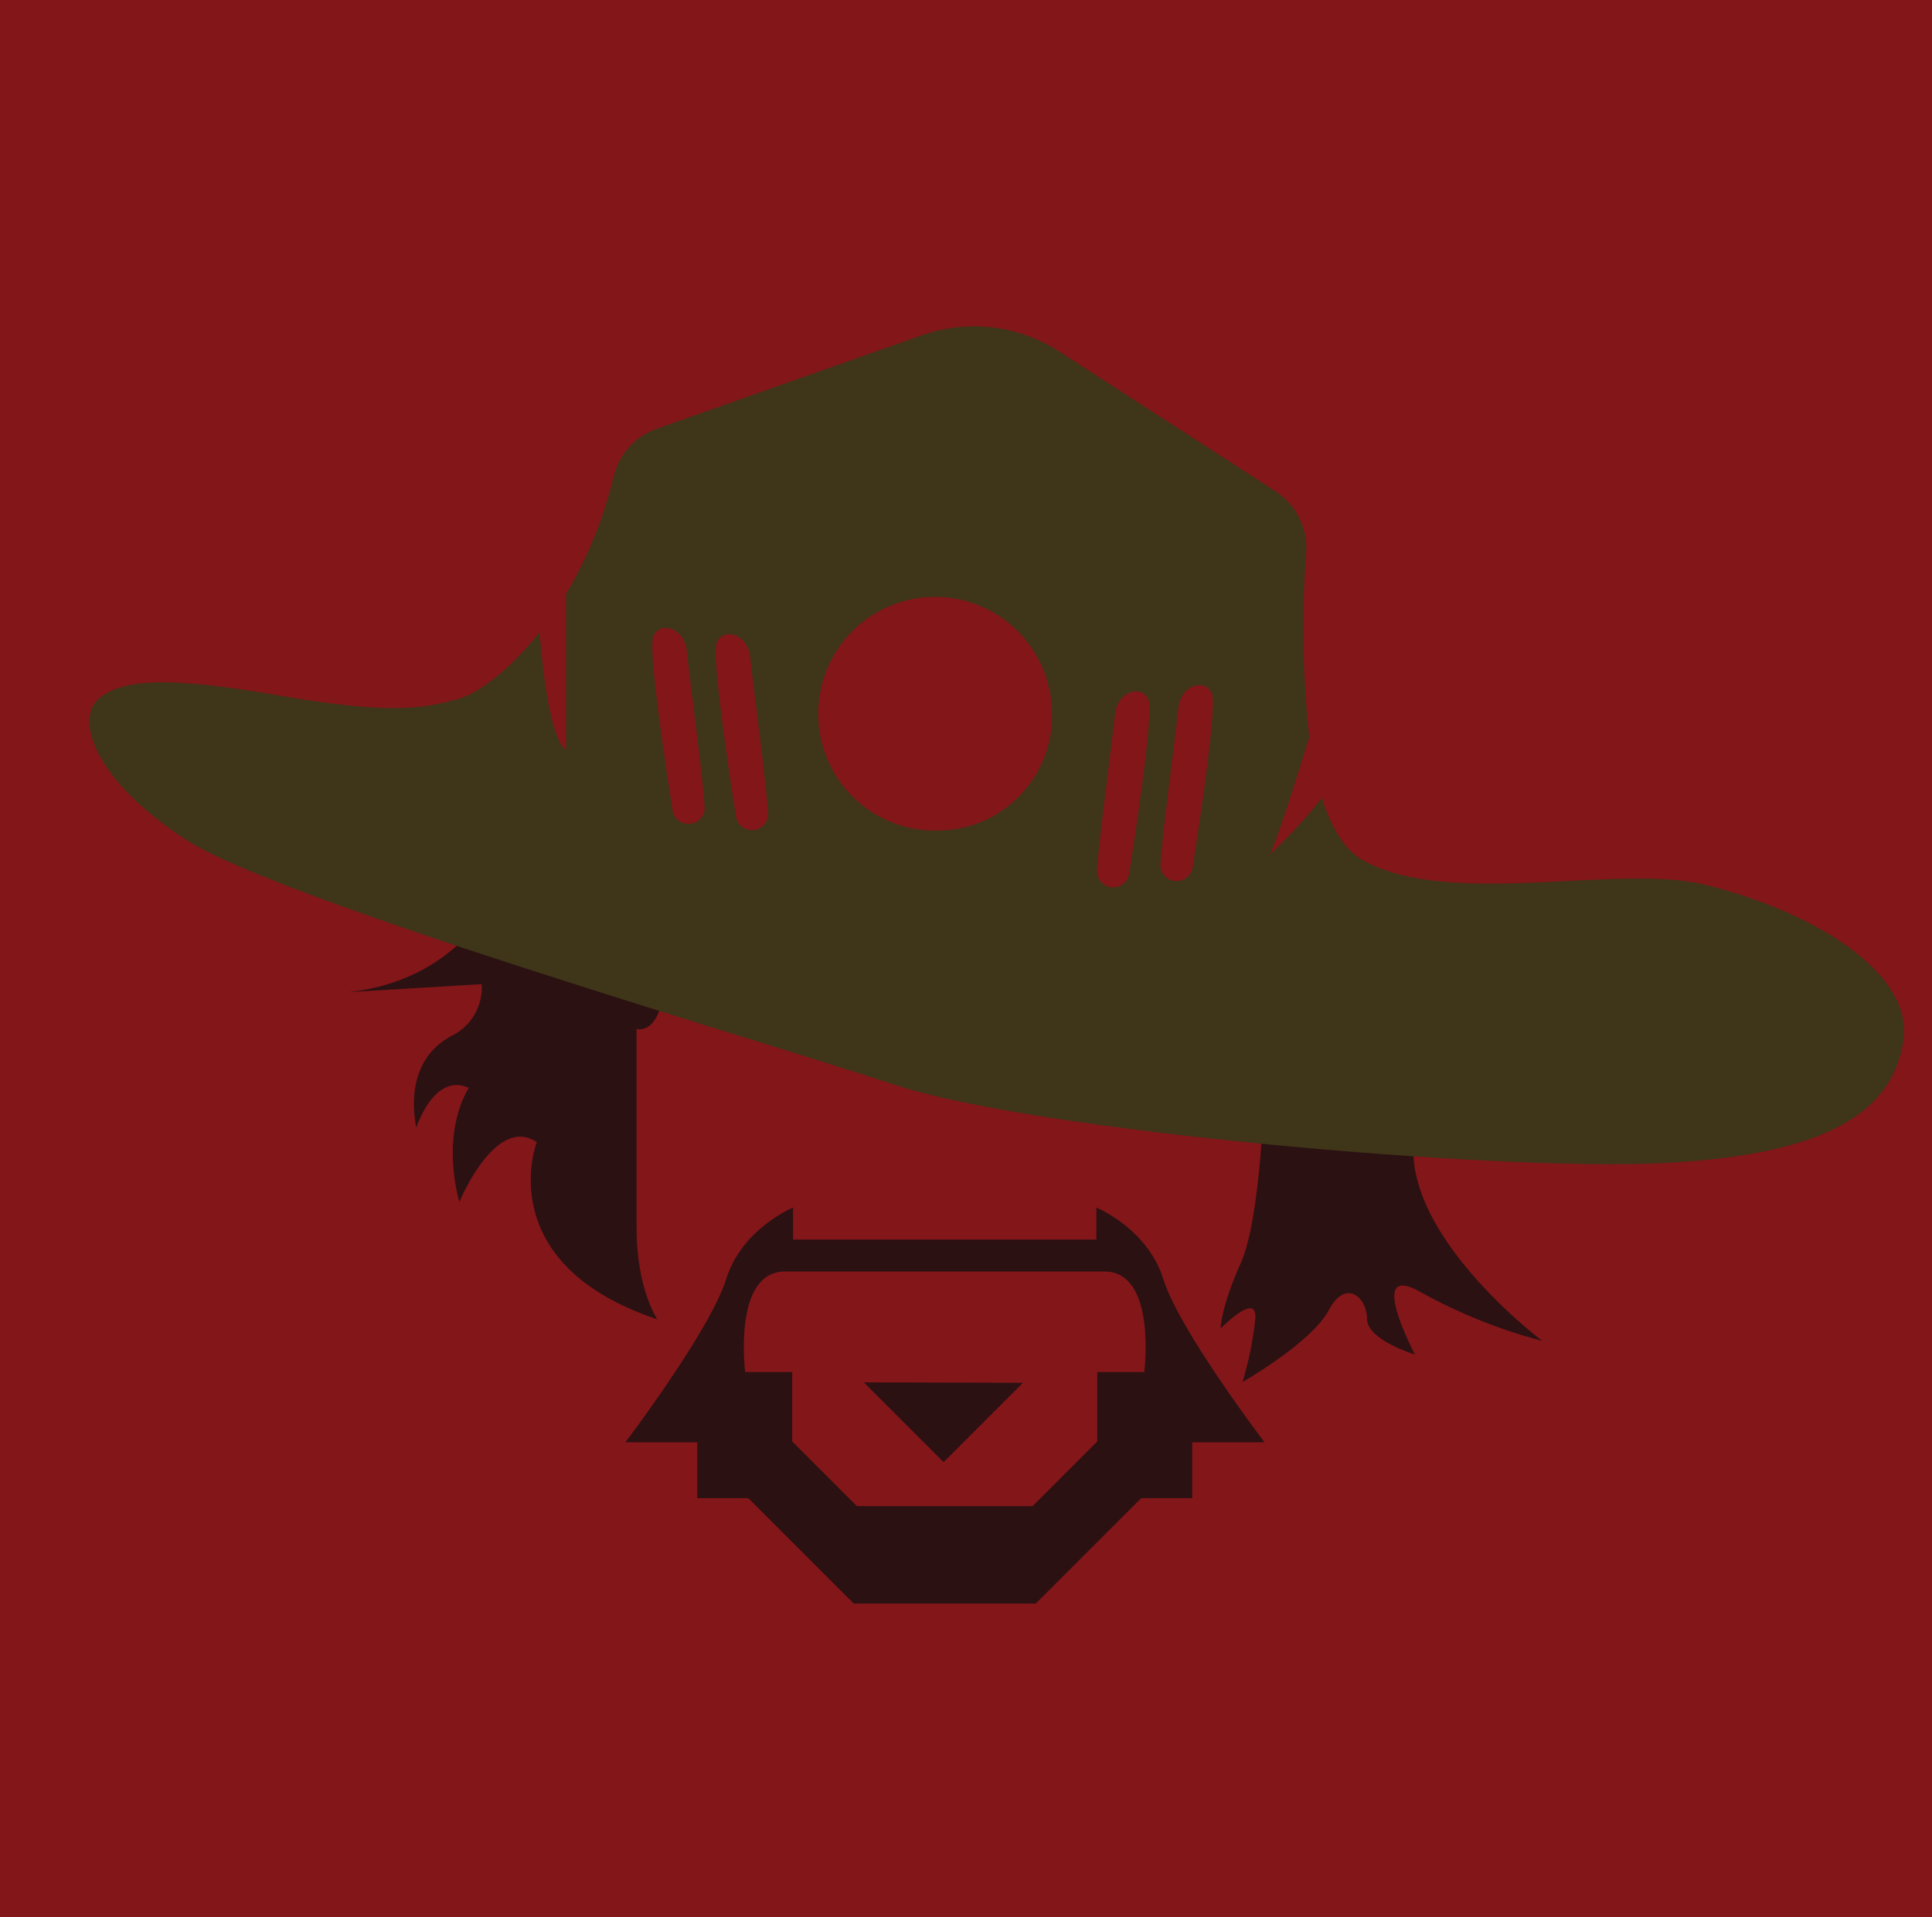
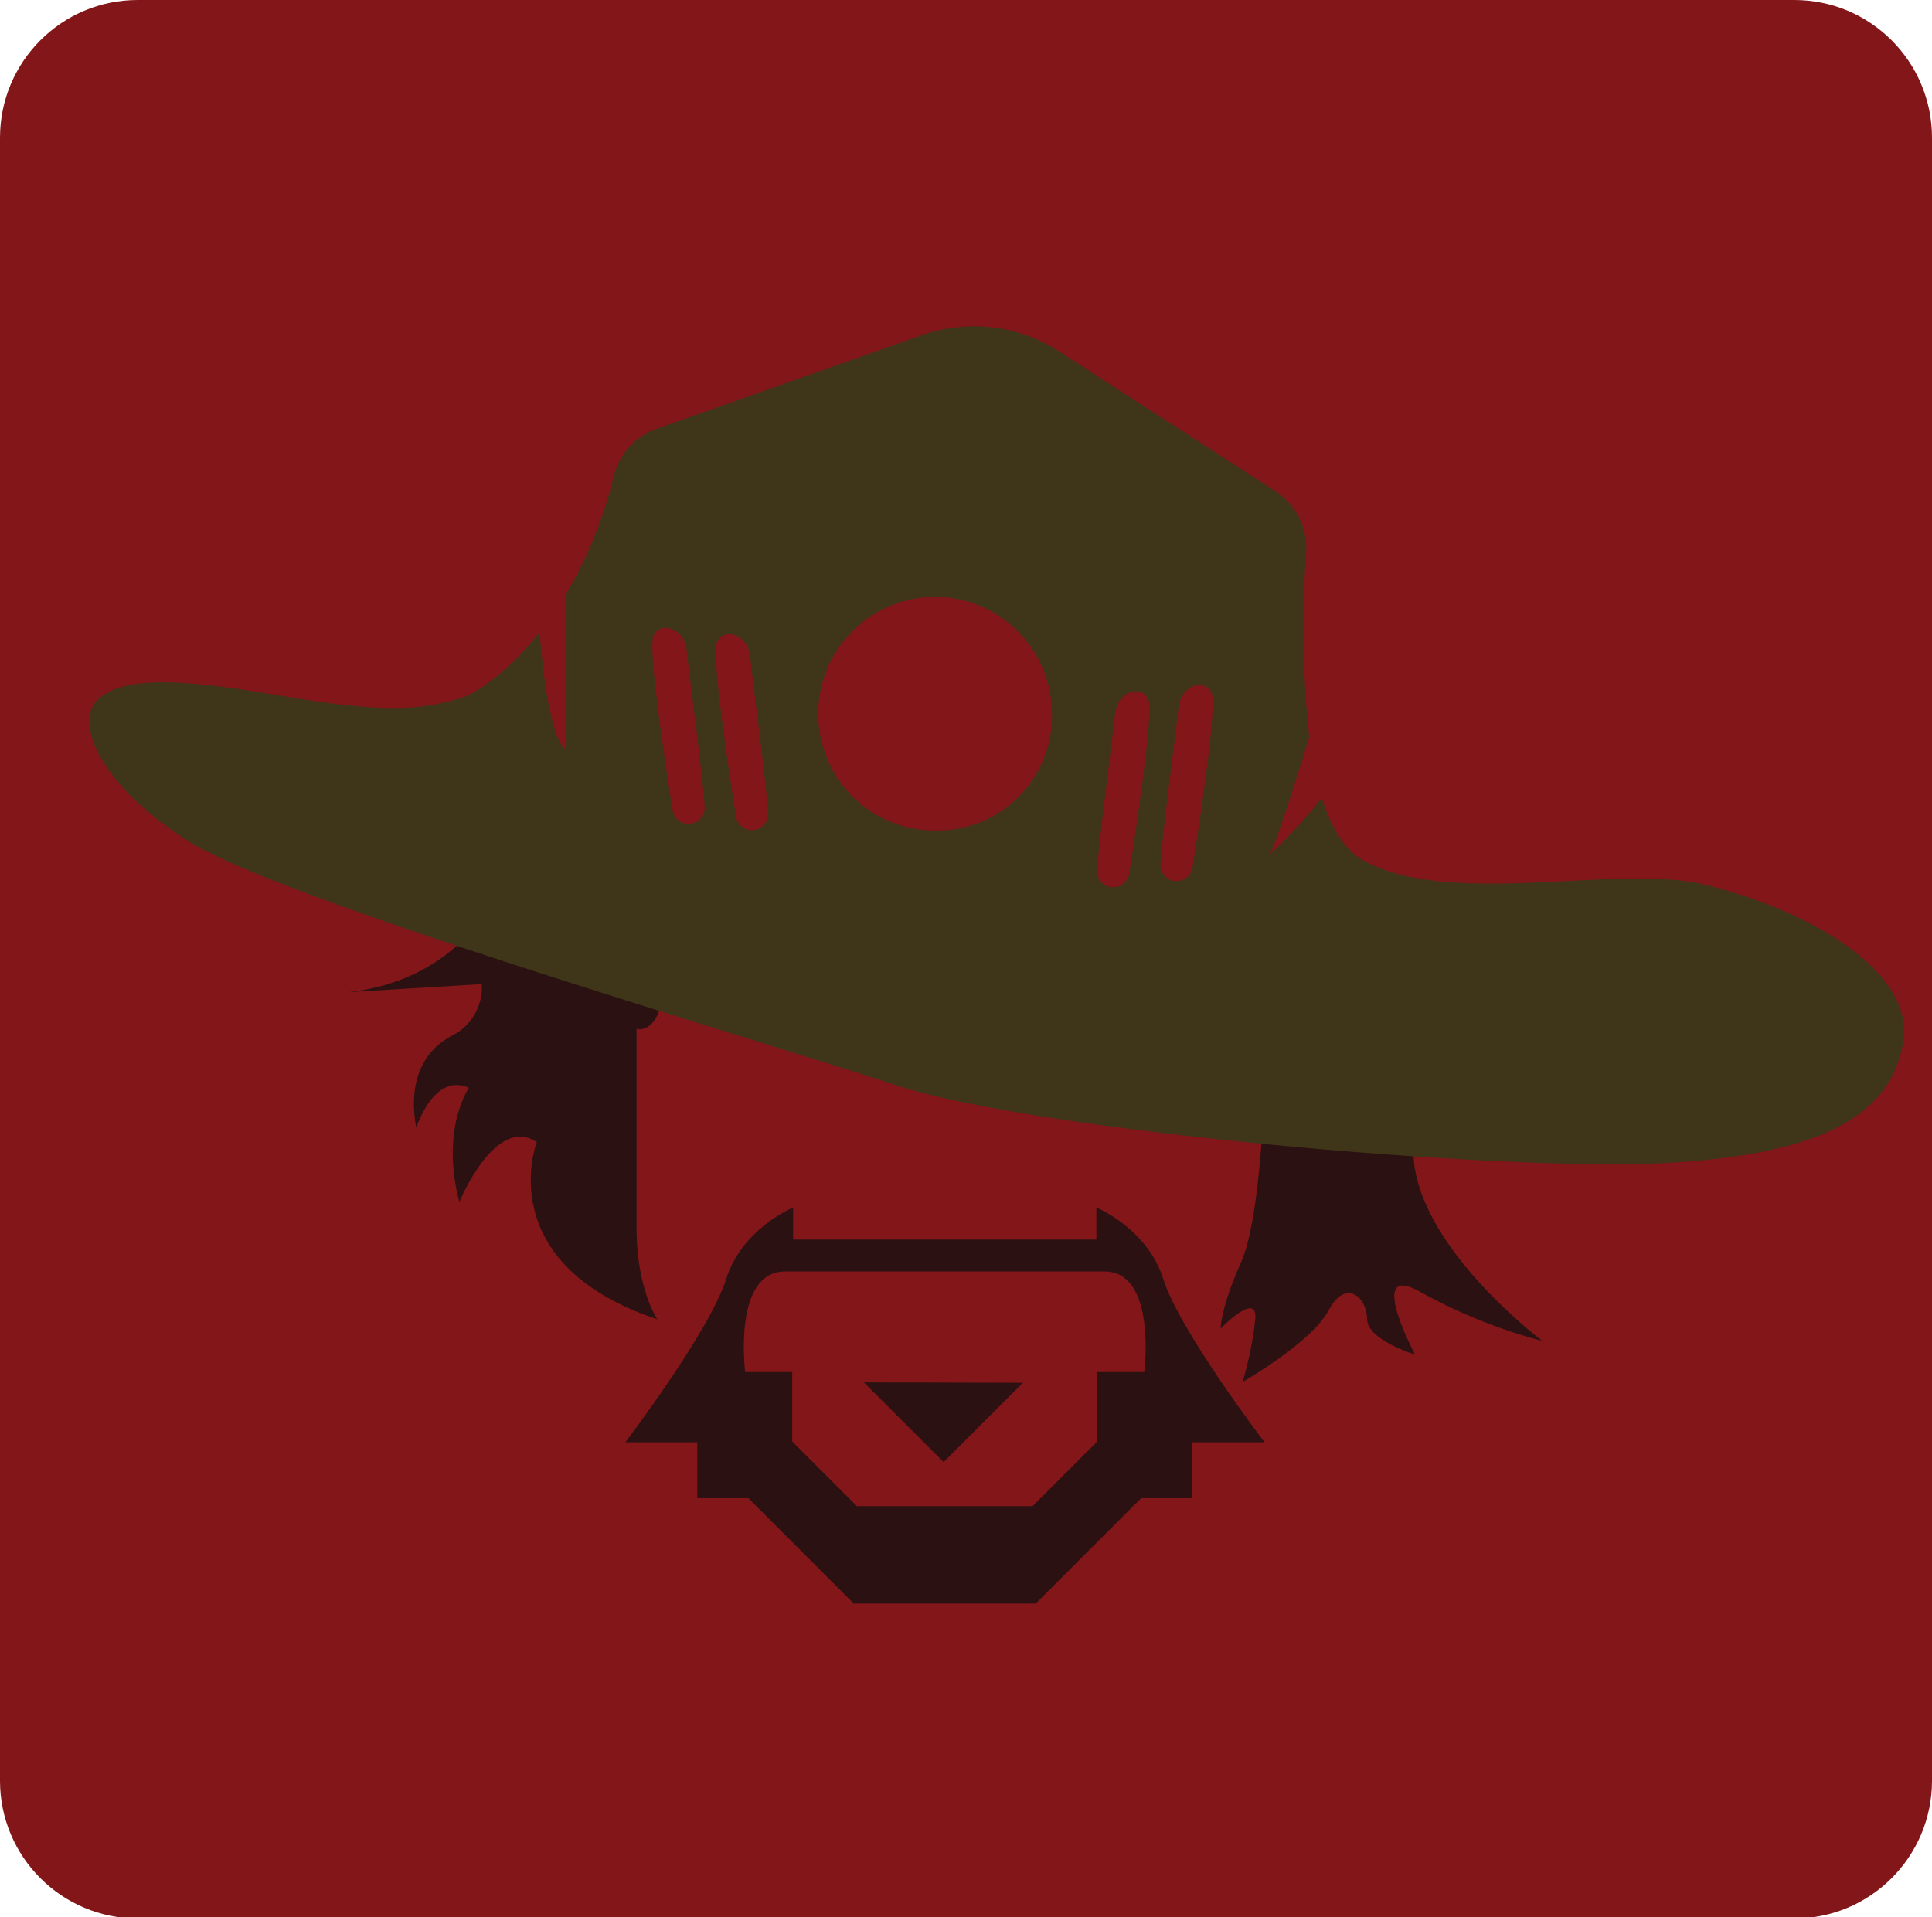
<svg xmlns="http://www.w3.org/2000/svg" viewBox="0 0 201.68 200.11">
  <defs>
    <style>.cls-1{fill:#831619;}.cls-2{fill:#2b1112;}.cls-3{fill:#3f3518;}</style>
  </defs>
  <g id="McCree">
-     <rect class="cls-1" width="201.68" height="200.3" />
+     <rect class="cls-1" width="201.68" height="200.3" rx="14.38" ry="14.38" />
    <path class="cls-2" d="M121.45,133.58c-1.66-5.33-7-7.5-7-7.5v3.34H82.79v-3.34s-5.34,2.17-7,7.5-10.5,17-10.5,17h7.5v5.84h5.33l11,11h19l11-11h5.33v-5.84H132S123.12,138.92,121.45,133.58Zm-2,9.67h-4.91v7.25l-6.75,6.75H89.45L82.7,150.5v-7.25H77.79s-1.34-10.5,4.16-10.5h33.34C120.79,132.75,119.45,143.25,119.45,143.25Z" />
    <path class="cls-2" d="M68.62,137.75s-2.17-3.17-2.17-9.5V107.42s3,1,3-6.67-18.83-5.5-18.83-5.5-3.83,7.17-14.17,8.33l13.84-.83a5.63,5.63,0,0,1-3,5.33c-3.34,1.67-4.67,5.17-3.84,9.67,0,0,1.84-5.83,5.5-4.17,0,0-3,4.25-1,11.92,0,0,3.75-9.17,8.09-6.25C56,119.25,51.2,131.92,68.62,137.75Z" />
    <path class="cls-2" d="M132,113.33s-.33,13.75-2.46,18.5-2.12,6.88-2.12,6.88,3.87-4,3.62-1a36.39,36.39,0,0,1-1.33,6.58s7.21-4.12,9-7.5,4-1.29,4,.92,5,3.71,5,3.71-5.25-9.88.62-6.5A54.85,54.85,0,0,0,161,140s-17.12-12.83-12.75-23.6S132,113.33,132,113.33Z" />
    <polygon class="cls-2" points="90.18 144.33 98.5 152.65 106.78 144.37 90.18 144.33" />
    <path class="cls-3" d="M177.81,92.33c-9.06-2.14-26.5,2.5-35.5-2.5-2-1.1-3.37-3.49-4.32-6.53a50.83,50.83,0,0,1-5.43,5.91c.77-1.54,2.73-7.73,4.11-12.25a106.89,106.89,0,0,1-.32-19.28,7.06,7.06,0,0,0-3.2-6.39L110.61,36.72A16.41,16.41,0,0,0,96.23,35L68.56,44.76a7,7,0,0,0-4.48,4.89,44.42,44.42,0,0,1-5,12.38v16.3C57.47,77,56.69,70.54,56.33,66c-3.16,4-6.4,6.35-8.39,6.94-4.25,1.25-8.25,1.5-19.13-.38s-16-1.75-18.5.38-.5,8.5,9.13,14.75,59.75,20.87,74.12,25.62,62.5,9,80,8.13,24-5.5,25.13-12.75S188.94,95,177.81,92.33ZM70.19,84.46s-2.63-16.38-2-18,3.25-1,3.5,1.5,1.87,14.62,1.87,16.5A1.69,1.69,0,0,1,70.19,84.46Zm6.62.65s-2.63-16.38-2-18,3.25-1,3.5,1.5,1.87,14.62,1.87,16.5A1.69,1.69,0,0,1,76.81,85.11Zm21.31,1.6a12.2,12.2,0,1,1,11.69-12.19A11.95,11.95,0,0,1,98.12,86.71Zm19.77,4.37a1.69,1.69,0,0,1-3.37,0c0-1.87,1.62-14,1.87-16.5s2.88-3.12,3.5-1.5S117.89,91.08,117.89,91.08Zm6.62-.65a1.69,1.69,0,0,1-3.37,0c0-1.87,1.62-14,1.87-16.5s2.88-3.12,3.5-1.5S124.51,90.43,124.51,90.43Z" />
  </g>
</svg>
